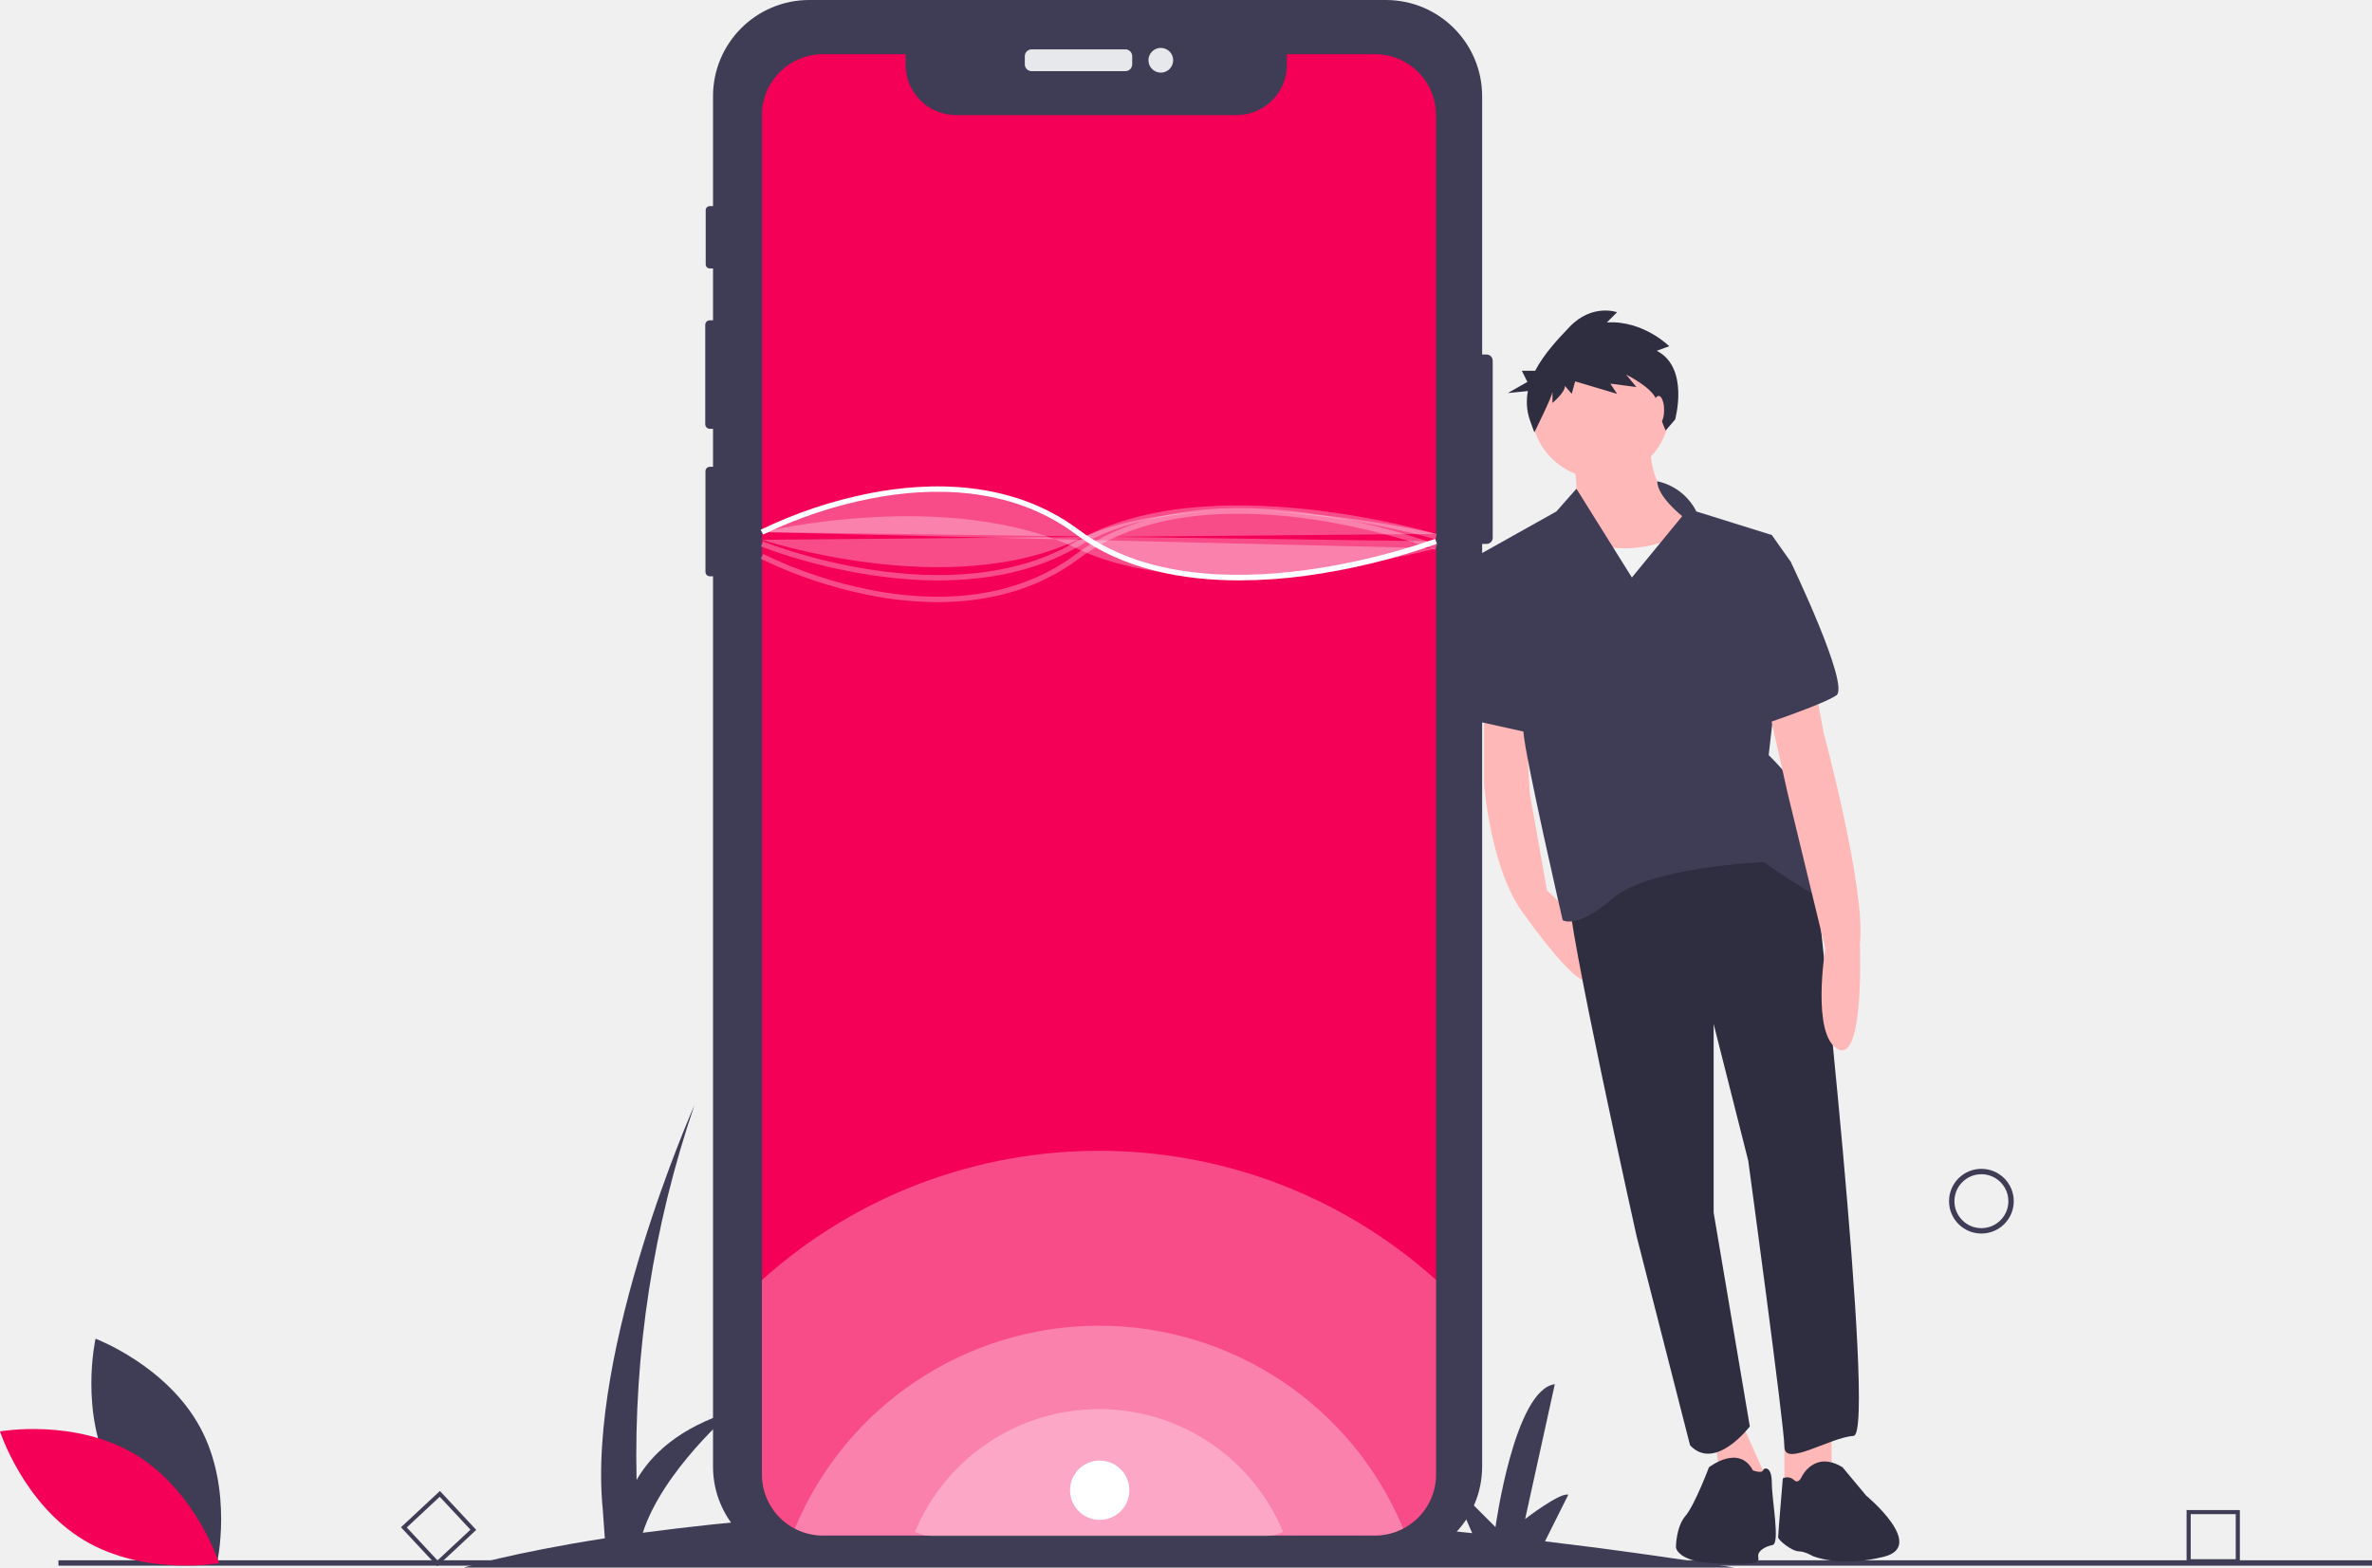
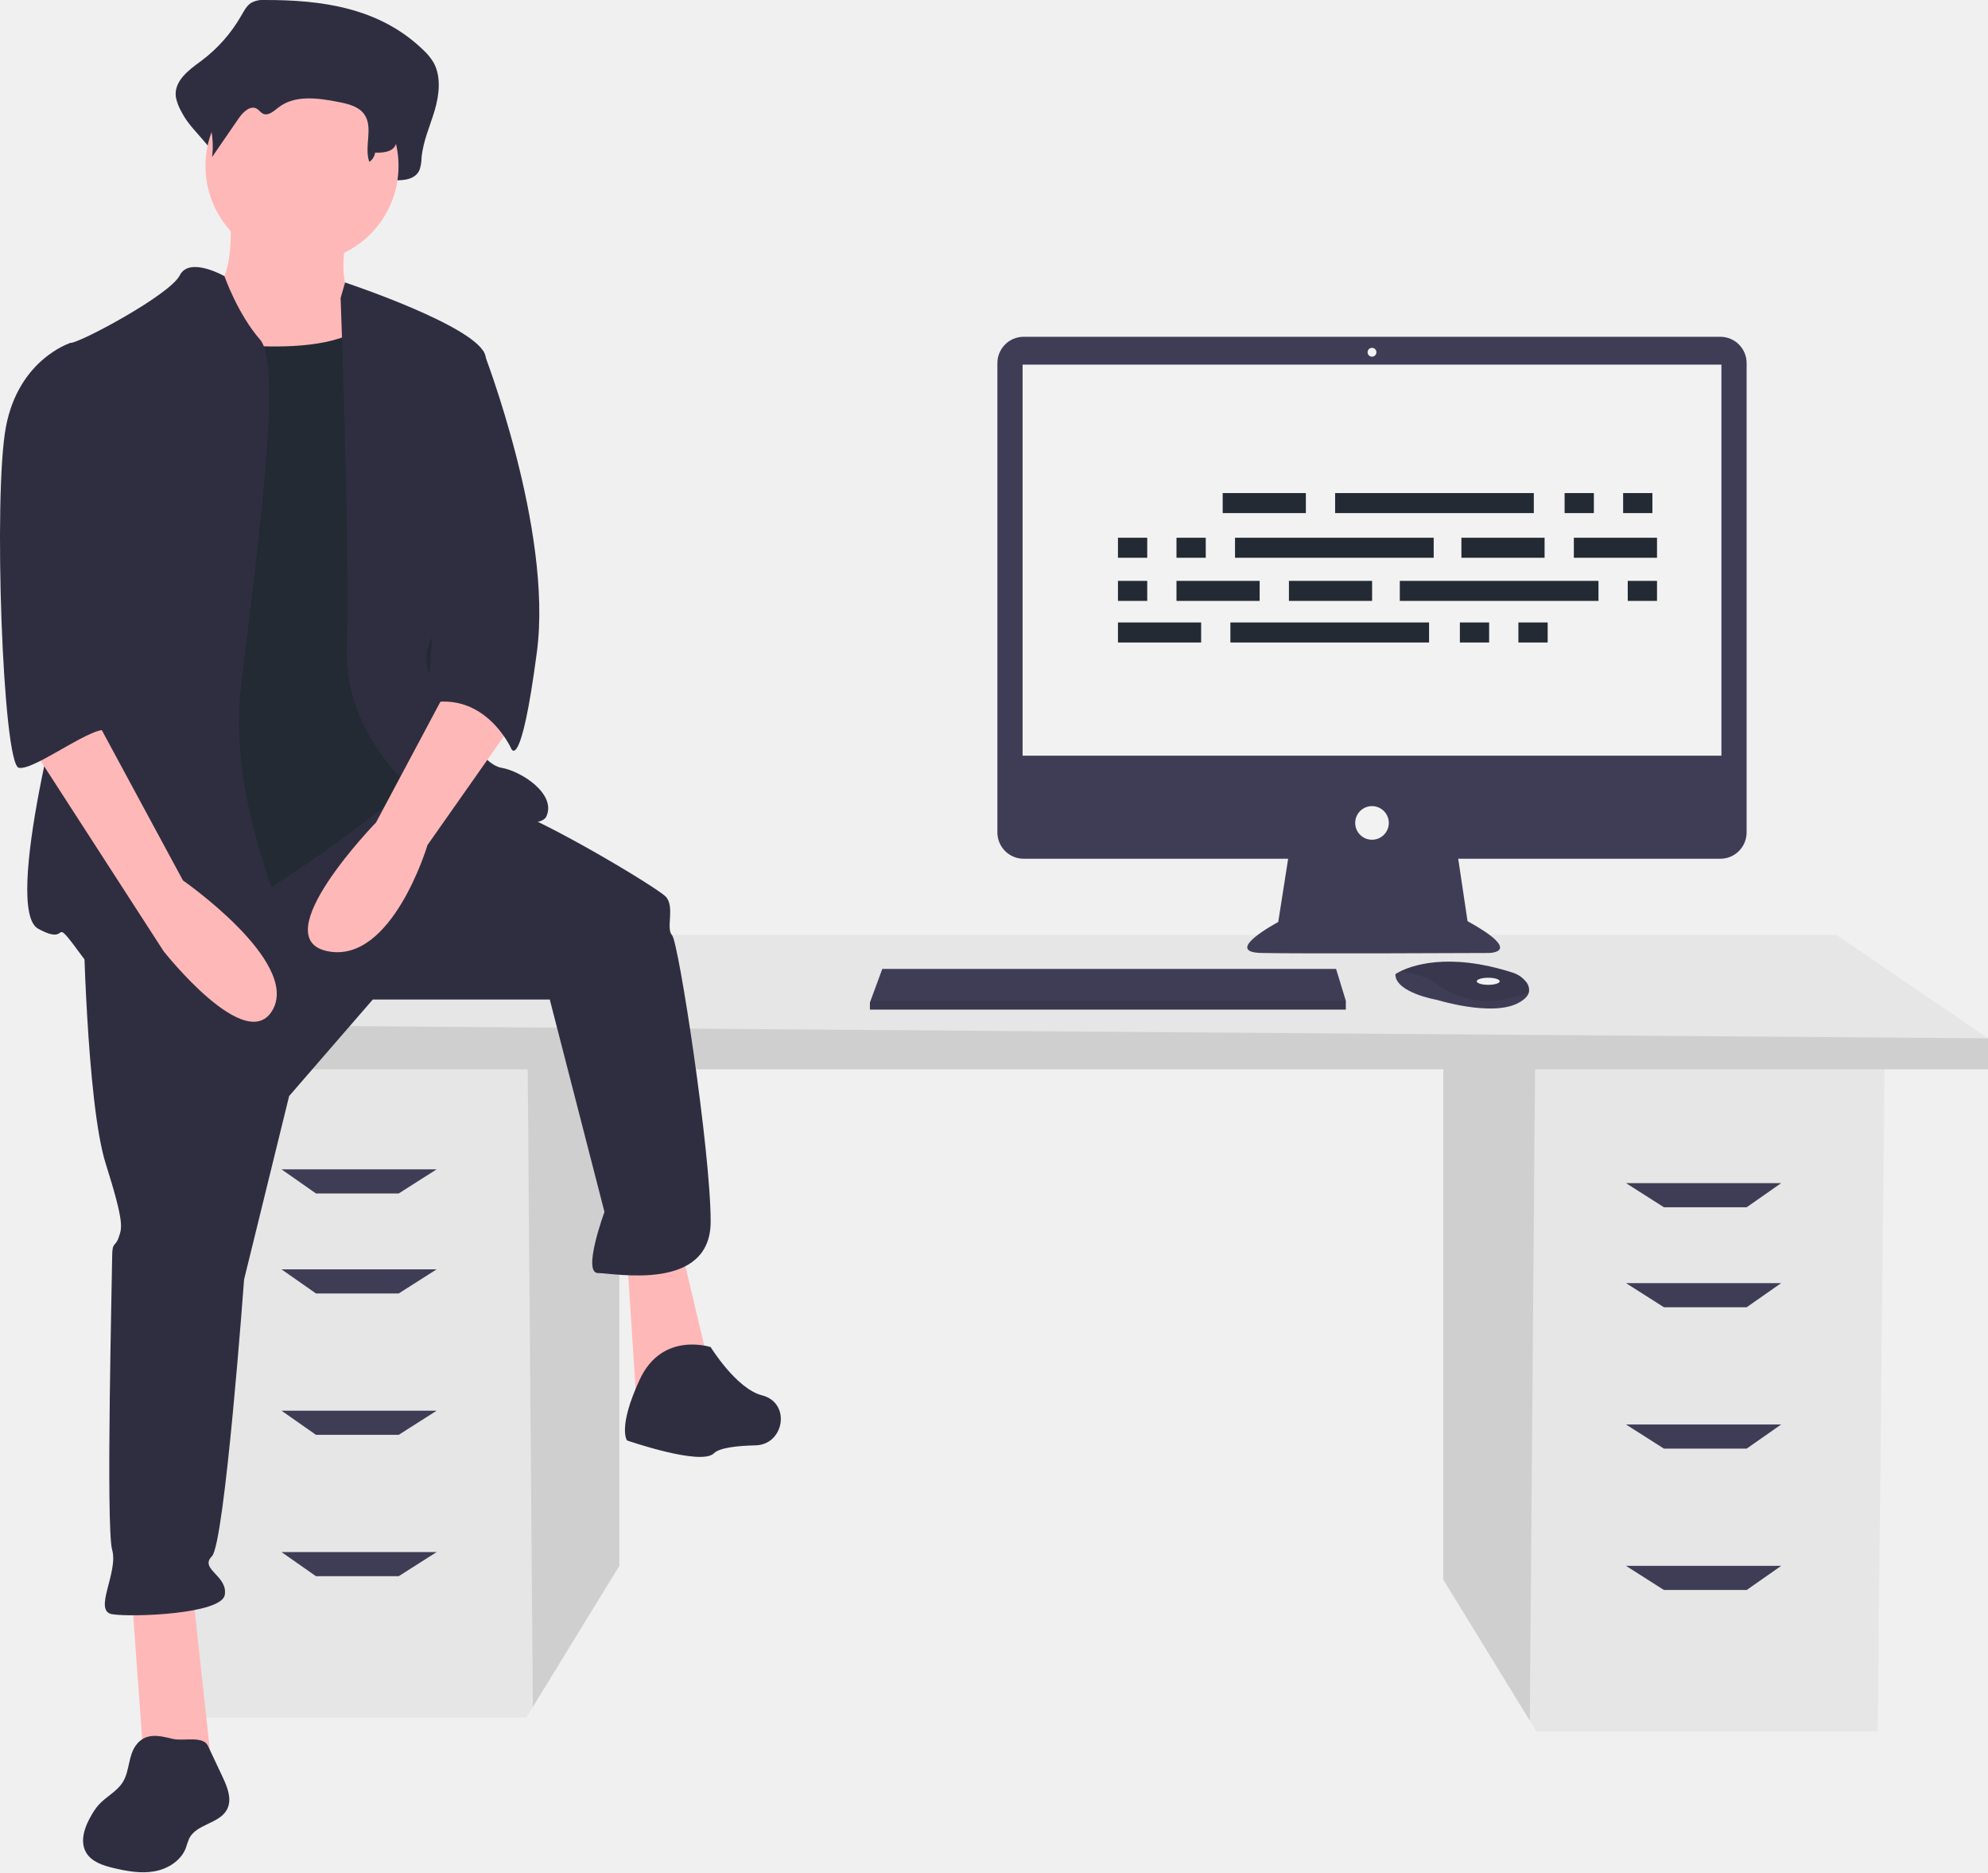
- <svg xmlns="http://www.w3.org/2000/svg" id="f7bb3db6-0aca-42e3-bcc4-5e9b3a55e19d" data-name="Layer 1" width="879.5" height="581.351" viewBox="0 0 879.5 581.351">
-   <path d="M803.25,740.675q-36.476-5.71-70.143-9.714L741.75,713.675c-3-1-16,9-16,9l11-50c-15,2-22,53-22,53l-17-17,8.368,19.247c-68.681-7.217-127.947-9.469-177.766-8.952L535.75,704.175c-3-1-16,9-16,9l11-50c-15,2-22,53-22,53l-17-17,8.863,20.386A997.852,997.852,0,0,0,398.591,727.777c7.382-22.996,33.159-45.102,33.159-45.102-19.821,6.166-30.132,16.212-35.469,25.525A401.561,401.561,0,0,1,417.75,569.175s-40,90-34,150l.761,10.658C349.712,735.262,332.25,740.675,332.25,740.675Z" transform="translate(-160.25 -159.3247)" fill="#3f3d56" />
-   <path d="M894.922,616.811a12,12,0,1,1,12-12A12.014,12.014,0,0,1,894.922,616.811Zm0-22a10,10,0,1,0,10,10A10.011,10.011,0,0,0,894.922,594.811Z" transform="translate(-160.25 -159.3247)" fill="#3f3d56" />
-   <path d="M990.75,739.101H971.009V719.36H990.75Zm-18.223-1.519h16.704v-16.704H972.527Z" transform="translate(-160.25 -159.3247)" fill="#3f3d56" />
-   <path d="M322.394,740.181l-13.465-14.436L323.365,712.28l13.465,14.436ZM311.075,725.819l11.394,12.215,12.215-11.394L323.29,714.426Z" transform="translate(-160.25 -159.3247)" fill="#3f3d56" />
-   <rect x="21.672" y="578.662" width="857.828" height="2" fill="#3f3d56" />
-   <path d="M713.725,293.085v65.68a2.296,2.296,0,0,1-2.29,2.29h-1.63v342.15a35.702,35.702,0,0,1-35.7,35.7H460.315a35.693,35.693,0,0,1-35.69-35.7v-330.15h-1.18a1.618,1.618,0,0,1-1.62-1.61v-37.38a1.62,1.62,0,0,1,1.62-1.62h1.18v-14.08H423.435a1.696,1.696,0,0,1-1.69-1.7v-36.87a1.694,1.694,0,0,1,1.69-1.69H424.625v-19.22H423.415a1.498,1.498,0,0,1-1.5-1.5v-20.12a1.507,1.507,0,0,1,1.5-1.51H424.625v-40.74a35.691,35.691,0,0,1,35.69-35.69H674.105a35.7,35.7,0,0,1,35.7,35.69v95.78H711.435A2.296,2.296,0,0,1,713.725,293.085Z" transform="translate(-160.25 -159.3247)" fill="#3f3d56" />
-   <rect x="379.979" y="18.307" width="39.823" height="8.086" rx="2.542" fill="#e6e8ec" />
-   <circle cx="430.41" cy="22.35" r="4.587" fill="#e6e8ec" />
-   <path d="M692.71,202.075v504.09a22.58,22.58,0,0,1-7.96,17.23,22.642,22.642,0,0,1-14.69,5.41H465.41a22.587,22.587,0,0,1-10.46-2.55,21.155,21.155,0,0,1-2.2-1.3,22.668,22.668,0,0,1-9.99-18.79v-504.09a22.649,22.649,0,0,1,22.65-22.65h30.63v3.93a18.65,18.65,0,0,0,18.65,18.65H618.77a18.65,18.65,0,0,0,18.65-18.65v-3.93h32.64A22.643,22.643,0,0,1,692.71,202.075Z" transform="translate(-160.25 -159.3247)" fill="#f50057" />
-   <path d="M692.71,634.005v72.16a22.58,22.58,0,0,1-7.96,17.23,22.642,22.642,0,0,1-14.69,5.41H465.41a22.587,22.587,0,0,1-10.46-2.55,21.155,21.155,0,0,1-2.2-1.3,22.668,22.668,0,0,1-9.99-18.79v-72.13a186.971,186.971,0,0,1,249.95-.03Z" transform="translate(-160.25 -159.3247)" fill="#fff" opacity="0.3" />
-   <path d="M680.54,726.235a22.41,22.41,0,0,1-10.48,2.57H465.41a22.587,22.587,0,0,1-10.46-2.55,122.161,122.161,0,0,1,225.59-.02Z" transform="translate(-160.25 -159.3247)" fill="#fff" opacity="0.3" />
-   <path d="M636,727.445A13.561,13.561,0,0,1,629.658,729H505.82a13.668,13.668,0,0,1-6.33-1.543A73.923,73.923,0,0,1,636,727.445Z" transform="translate(-160.25 -159.3247)" fill="#fff" opacity="0.3" />
-   <path d="M619.796,374.575c-20.529,0-43.058-3.909-60.646-17.1-24.487-18.365-54.657-17.385-75.653-13.328a164.863,164.863,0,0,0-40.274,13.415l-.925-1.773a166.957,166.957,0,0,1,40.768-13.595c21.409-4.144,52.197-5.134,77.285,13.682,47,35.25,131.158,3.59,132.001,3.268l.717,1.867a242.355,242.355,0,0,1-48.706,11.857A186.202,186.202,0,0,1,619.796,374.575Z" transform="translate(-160.25 -159.3247)" fill="#fff" />
-   <path d="M442.75,356.675s69-16.712,117,6.17,133-.17,133-.17" transform="translate(-160.25 -159.3247)" fill="#fff" opacity="0.3" />
-   <path d="M507.891,382.636a131.456,131.456,0,0,1-24.826-2.479A166.957,166.957,0,0,1,442.297,366.562l.925-1.773a164.862,164.862,0,0,0,40.274,13.415c20.996,4.057,51.166,5.037,75.653-13.328,25.066-18.8,60.177-18.747,85.212-15.392a242.355,242.355,0,0,1,48.706,11.857l-.717,1.867c-.845-.324-85.001-31.983-132.001,3.268C543.898,378.814,524.993,382.636,507.891,382.636Z" transform="translate(-160.25 -159.3247)" fill="#fff" opacity="0.3" />
-   <path d="M508.231,374.584c-34.634,0-65.391-12.425-65.852-12.615l.762-1.85c.685.282,69.088,27.899,116.1.064,47.825-28.32,132.906-3.041,133.759-2.782l-.58,1.914c-.845-.256-85.093-25.281-132.161,2.589C544.197,371.415,525.719,374.584,508.231,374.584Z" transform="translate(-160.25 -159.3247)" fill="#fff" opacity="0.3" />
-   <path d="M442.76,359.505s68.99,22.882,116.99,0,132.96-2.162,132.96-2.162" transform="translate(-160.25 -159.3247)" fill="#fff" opacity="0.3" />
-   <path d="M710.519,420.725v29.153s2.332,32.651,15.159,48.977c0,0,20.99,29.736,23.905,23.322l-3.59-21.115-12.152-11.536-6.414-36.149-1.749-32.651Z" transform="translate(-160.25 -159.3247)" fill="#ffb8b8" />
-   <polygon points="679.124 524.941 679.124 546.514 661.633 552.928 661.633 527.856 679.124 524.941" fill="#ffb8b8" />
-   <polygon points="643.558 522.609 655.219 548.846 638.894 555.843 635.395 530.189 643.558 522.609" fill="#ffb8b8" />
-   <path d="M832.961,480.779s23.322,210.483,14.576,211.066-25.654,11.661-25.654,4.081S808.472,589.811,808.472,589.811L795.645,539.085V609.052l13.41,79.296s-12.827,16.909-22.156,6.997l-19.824-77.546S740.838,500.02,742.004,490.691C742.004,490.691,802.059,439.382,832.961,480.779Z" transform="translate(-160.25 -159.3247)" fill="#2f2e41" />
-   <path d="M828.296,707.005s4.664-9.912,15.159-3.498l8.746,10.495S874.75,732.675,858.75,736.675c-16.491,4.123-26.372-.263-26.372-.263s-2.915-1.749-5.247-1.749-7.58-4.081-7.58-5.248,1.749-21.827,1.749-21.827a3.677,3.677,0,0,1,4.081.583C827.13,709.92,828.296,707.005,828.296,707.005Z" transform="translate(-160.25 -159.3247)" fill="#2f2e41" />
-   <path d="M793.896,703.507s11.078-8.746,16.326,1.166c0,0,3.304,1.166,3.693,0s3.304-1.749,3.304,4.664,3.166,22.41.251,22.993-5.831,2.332-5.247,4.664-3.166,2.661-16.576,2.078-13.993-5.831-13.993-5.831,0-7.58,3.498-11.661S793.896,703.507,793.896,703.507Z" transform="translate(-160.25 -159.3247)" fill="#2f2e41" />
-   <path d="M772.323,321.605s-2.915,21.573,15.742,29.153-41.397,32.651-47.228,18.075,1.166-19.241,1.166-19.241,5.831-5.831.583-21.573Z" transform="translate(-160.25 -159.3247)" fill="#ffb8b8" />
-   <circle cx="593.415" cy="151.785" r="25.654" fill="#ffb8b8" />
-   <path d="M783.401,357.755s-17.492,9.329-34.4,2.332-16.326,23.322-16.326,23.322l8.746,22.739,60.638-5.831-4.081-34.983Z" transform="translate(-160.25 -159.3247)" fill="#f2f2f2" />
-   <path d="M774.711,337.804a21.166,21.166,0,0,1,14.521,11.205l27.987,8.746,6.997,9.912-8.163,71.716s15.159,14.576,15.159,22.739,18.658,36.149,9.329,32.651-26.238-15.743-26.238-15.743-42.563,1.749-55.973,13.41-18.658,8.163-18.658,8.163-13.993-60.638-14.576-69.967-16.909-65.302-16.909-65.302l29.153-16.326,7.425-8.425,20.561,32.913L783.984,350.758S774.766,343.508,774.711,337.804Z" transform="translate(-160.25 -159.3247)" fill="#3f3d56" />
-   <path d="M832.961,412.562l3.498,18.658s15.743,58.306,13.41,78.129c0,0,1.749,44.312-8.163,39.065s-4.664-37.316-4.664-37.316L823.049,453.376l-7.58-33.817Z" transform="translate(-160.25 -159.3247)" fill="#ffb8b8" />
-   <path d="M818.384,364.168l5.831,3.498s22.156,46.061,16.909,49.56S813.137,428.304,813.137,428.304Z" transform="translate(-160.25 -159.3247)" fill="#3f3d56" />
-   <polygon points="561.93 206.01 548.228 205.718 545.022 211.257 549.103 267.814 570.093 272.478 561.93 206.01" fill="#3f3d56" />
-   <path d="M774.556,289.413l4.624-1.681s-9.668-9.669-23.12-8.828l3.783-3.783s-9.248-3.363-17.656,5.465c-4.42,4.641-9.533,10.095-12.721,16.24h-4.952l2.067,4.134-7.234,4.134,7.425-.743a20.859,20.859,0,0,0,.702,10.706l1.681,4.624s6.726-13.452,6.726-15.133v4.204s4.624-3.783,4.624-6.306l2.522,2.943,1.261-4.624,15.554,4.624-2.522-3.783,9.669,1.261-3.783-4.624s10.93,5.465,11.35,10.089,3.306,10.652,3.306,10.652l3.498-4.081S786.747,295.719,774.556,289.413Z" transform="translate(-160.25 -159.3247)" fill="#2f2e41" />
-   <ellipse cx="614.988" cy="152.077" rx="2.041" ry="5.247" fill="#ffb8b8" />
-   <path d="M201.884,706.341c12.428,23.049,38.806,32.944,38.806,32.944s6.227-27.475-6.201-50.524-38.806-32.944-38.806-32.944S189.456,683.292,201.884,706.341Z" transform="translate(-160.25 -159.3247)" fill="#3f3d56" />
-   <path d="M210.427,698.758c22.438,13.5,31.08,40.314,31.08,40.314s-27.738,4.927-50.177-8.573S160.25,690.185,160.25,690.185,187.988,685.258,210.427,698.758Z" transform="translate(-160.25 -159.3247)" fill="#f50057" />
-   <path d="M442.76,356.675s68.99-36,116.99,0,132.96,3.402,132.96,3.402" transform="translate(-160.25 -159.3247)" fill="#fff" opacity="0.3" />
-   <circle cx="407.75" cy="552.675" r="11" fill="#fff" />
+ <svg xmlns="http://www.w3.org/2000/svg" id="b52d7e2d-d80f-4111-b6ed-d15502ee1edd" data-name="Layer 1" width="711.188" height="669.683" viewBox="0 0 711.188 669.683">
+   <polygon points="516.326 380.018 516.326 565.013 547.27 615.443 549.625 619.279 671.722 619.279 674.189 380.018 516.326 380.018" fill="#e6e6e6" />
+   <polygon points="516.326 380.018 516.326 565.013 547.27 615.443 549.169 380.018 516.326 380.018" opacity="0.1" />
+   <polygon points="221.566 375.084 221.566 560.08 190.622 610.51 188.267 614.345 66.17 614.345 63.703 375.084 221.566 375.084" fill="#e6e6e6" />
+   <polygon points="221.566 375.084 221.566 560.08 190.622 610.51 188.723 375.084 221.566 375.084" opacity="0.1" />
+   <polygon points="711.188 371.385 711.188 382.484 47.67 382.484 47.67 366.451 109.335 334.385 656.923 334.385 711.188 371.385" fill="#e6e6e6" />
+   <polygon points="711.188 371.385 711.188 382.484 47.67 382.484 47.67 366.451 711.188 371.385" opacity="0.1" />
+   <polygon points="142.635 426.883 113.035 426.883 100.702 418.25 156.201 418.25 142.635 426.883" fill="#3f3d56" />
+   <polygon points="142.635 462.649 113.035 462.649 100.702 454.016 156.201 454.016 142.635 462.649" fill="#3f3d56" />
+   <polygon points="142.635 513.215 113.035 513.215 100.702 504.581 156.201 504.581 142.635 513.215" fill="#3f3d56" />
+   <polygon points="142.635 563.78 113.035 563.78 100.702 555.147 156.201 555.147 142.635 563.78" fill="#3f3d56" />
+   <polygon points="595.257 431.816 624.857 431.816 637.19 423.183 581.691 423.183 595.257 431.816" fill="#3f3d56" />
+   <polygon points="595.257 467.582 624.857 467.582 637.19 458.949 581.691 458.949 595.257 467.582" fill="#3f3d56" />
+   <polygon points="595.257 518.148 624.857 518.148 637.19 509.515 581.691 509.515 595.257 518.148" fill="#3f3d56" />
+   <polygon points="595.257 568.713 624.857 568.713 637.19 560.08 581.691 560.08 595.257 568.713" fill="#3f3d56" />
+   <path d="M859.82,235.615H610.634a9.423,9.423,0,0,0-9.424,9.424V412.897a9.423,9.423,0,0,0,9.424,9.424h94.593l-3.544,22.626s-20.253,10.759-6.013,11.076,81.328,0,81.328,0,12.974,0-7.595-11.392l-3.334-22.31h93.75a9.423,9.423,0,0,0,9.424-9.424V245.039A9.423,9.423,0,0,0,859.82,235.615Z" transform="translate(-244.406 -115.1587)" fill="#3f3d56" />
+   <rect x="365.823" y="130.424" width="249.996" height="139.871" fill="#f2f2f2" />
+   <circle cx="490.821" cy="125.994" r="1.582" fill="#f2f2f2" />
+   <circle cx="490.821" cy="294.346" r="6.013" fill="#f2f2f2" />
+   <polygon points="481.452 357.952 481.452 361.117 311.202 361.117 311.202 358.585 311.436 357.952 315.632 346.56 477.971 346.56 481.452 357.952" fill="#3f3d56" />
+   <path d="M791.376,470.013c-.31,1.326-1.481,2.725-4.127,4.047-9.493,4.747-28.797-1.266-28.797-1.266s-14.873-2.532-14.873-9.177a11.866,11.866,0,0,1,1.304-.775c3.991-2.112,17.225-7.322,40.691.221a9.786,9.786,0,0,1,4.46,2.923A4.667,4.667,0,0,1,791.376,470.013Z" transform="translate(-244.406 -115.1587)" fill="#3f3d56" />
+   <path d="M791.376,470.013c-11.62,4.452-21.977,4.785-32.607-2.598a23.343,23.343,0,0,0-13.886-4.573c3.991-2.112,17.225-7.322,40.691.221a9.786,9.786,0,0,1,4.46,2.923A4.667,4.667,0,0,1,791.376,470.013Z" transform="translate(-244.406 -115.1587)" opacity="0.1" />
+   <ellipse cx="532.4" cy="350.99" rx="4.114" ry="1.266" fill="#f2f2f2" />
+   <polygon points="481.452 357.952 481.452 361.117 311.202 361.117 311.202 358.585 311.436 357.952 481.452 357.952" opacity="0.1" />
+   <path d="M339.068,115.159a8.554,8.554,0,0,0-4.961,1.108c-1.476,1.011-2.406,2.782-3.356,4.429a52.986,52.986,0,0,1-14.434,16.305c-4.289,3.142-9.742,7.06-9.008,12.853a17.372,17.372,0,0,0,2.091,5.426c3.957,7.987,14.754,14.159,13.692,23.273,3.931-6.581-1.327-9.835,2.604-16.416,1.872-3.134,5.124-6.672,7.951-4.704.946.659,1.568,1.841,2.553,2.419,2.351,1.38,4.853-1.258,6.934-3.126,7.177-6.443,17.383-4.755,26.314-2.747,4.216.948,8.847,2.191,11.34,6.221,3.277,5.298-3.113,11.02-4.728,17.01a3.264,3.264,0,0,0,3.503,4.062c2.68-.264,5.854-.481,6.013-1.657,3.372.12,7.503-.262,8.947-3.772a14.762,14.762,0,0,0,.693-4.293c.53-5.897,3.033-11.277,4.691-16.89s2.379-12.191-.419-17.167a19.864,19.864,0,0,0-3.666-4.456C379.94,117.67,359.063,115.136,339.068,115.159Z" transform="translate(-244.406 -115.1587)" fill="#2f2e41" />
+   <path d="M326.544,190.064s3.453,28.778-9.209,31.081,11.511,41.441,11.511,41.441l57.557,6.907-13.814-46.045s-9.209-3.453-3.453-26.476S326.544,190.064,326.544,190.064Z" transform="translate(-244.406 -115.1587)" fill="#ffb8b8" />
+   <polygon points="47.028 569.318 51.633 632.631 75.806 632.631 68.9 569.318 47.028 569.318" fill="#ffb8b8" />
+   <polygon points="224.303 449.6 227.756 502.552 254.233 491.041 243.872 447.298 224.303 449.6" fill="#ffb8b8" />
+   <path d="M274.167,442.738s1.151,66.766,8.058,88.637,5.756,23.023,4.605,26.476-2.302,1.151-2.302,6.907-2.302,96.695,0,104.753-6.907,21.872,0,23.023,39.139,0,40.29-6.907-9.209-9.209-4.605-13.814,11.511-98.998,11.511-98.998l16.116-65.615,29.93-34.534H441.082l19.569,75.975s-8.058,21.872-2.302,21.872,40.29,6.907,40.29-18.418S487.127,451.947,484.825,449.645s1.151-10.36-2.302-13.814-43.743-27.627-58.708-32.232S387.857,393.515,387.857,393.515Z" transform="translate(-244.406 -115.1587)" fill="#2f2e41" />
+   <path d="M498.639,596.991s-17.267-5.756-25.325,11.511-4.605,21.872-4.605,21.872,26.476,9.209,31.081,4.605c2.003-2.003,8.365-2.699,14.913-2.846,9.973-.224,12.626-14.333,3.207-17.619q-.421-.147-.853-.255C507.848,611.955,498.639,596.991,498.639,596.991Z" transform="translate(-244.406 -115.1587)" fill="#2f2e41" />
+   <circle cx="108.038" cy="59.365" r="34.534" fill="#ffb8b8" />
+   <path d="M307.55,235.534s56.406,11.511,70.219-6.907,19.569,51.801,19.569,51.801l6.907,73.673-10.36,40.29s-54.103,43.743-71.37,47.197-43.743,5.756-43.743,5.756,8.058-127.776,8.058-130.078S307.55,235.534,307.55,235.534Z" transform="translate(-244.406 -115.1587)" fill="#232a34" />
+   <path d="M324.704,213.945s-12.55-7.189-16.003-.282S273.016,237.836,269.562,237.836s6.907,95.544,2.302,107.056S245.389,440.436,258.051,447.343s3.453-6.907,16.116,10.36,74.824,17.267,78.277,10.36-27.627-58.708-21.872-107.056,14.965-115.114,6.907-124.323S324.704,213.945,324.704,213.945Z" transform="translate(-244.406 -115.1587)" fill="#2f2e41" />
+   <path d="M366.258,221.72l1.603-5.518s47.895,15.878,50.198,26.238,1.151,82.882-6.907,88.637-19.569,14.965-11.511,28.778,17.267,28.778,24.174,29.93,19.569,9.209,16.116,17.267-44.894-6.907-44.894-6.907-27.627-20.72-26.476-52.952S366.258,221.72,366.258,221.72Z" transform="translate(-244.406 -115.1587)" fill="#2f2e41" />
+   <path d="M406.548,357.554l-27.627,51.801s-40.29,41.441-17.267,46.045,35.685-37.987,35.685-37.987l29.93-42.592Z" transform="translate(-244.406 -115.1587)" fill="#ffb8b8" />
+   <path d="M340.75,124.195a7.838,7.838,0,0,0-4.039.783,9.413,9.413,0,0,0-2.732,3.131,39.773,39.773,0,0,1-11.75,11.524c-3.491,2.221-7.93,4.99-7.333,9.084a11.359,11.359,0,0,0,1.702,3.835,30.163,30.163,0,0,1,3.665,18.801l9.6-13.954c1.524-2.215,4.171-4.715,6.472-3.324.77.466,1.276,1.301,2.078,1.71,1.914.975,3.95-.889,5.644-2.21,5.842-4.554,14.15-3.361,21.421-1.942,3.432.67,7.202,1.549,9.231,4.397,3.372,4.733-.149,11.572,1.819,17.04a5.023,5.023,0,0,0,2.079-3.317c2.745.085,6.107-.185,7.283-2.666a9.188,9.188,0,0,0,.564-3.034c.432-4.168,2.469-7.971,3.819-11.938s1.937-8.616-.341-12.133a14.681,14.681,0,0,0-2.984-3.149C374.022,125.97,357.027,124.178,340.75,124.195Z" transform="translate(-244.406 -115.1587)" fill="#2f2e41" />
+   <path d="M406.548,237.836l10.725,2.847s24.96,63.919,19.204,107.662-9.209,34.534-9.209,34.534-9.209-20.72-29.93-16.116Z" transform="translate(-244.406 -115.1587)" fill="#2f2e41" />
+   <path d="M293.029,739.422c-2.776,3.772-2.219,9.165-4.678,13.151-2.131,3.455-6.148,5.267-8.814,8.329a22.326,22.326,0,0,0-2.266,3.26c-2.473,4.143-4.483,9.452-2.048,13.616,1.959,3.35,6.078,4.66,9.855,5.552,4.774,1.128,9.734,2.031,14.564,1.169s9.549-3.819,11.271-8.412a32.5,32.5,0,0,1,1.205-3.401c2.617-5.153,10.827-5.209,13.506-10.33,1.875-3.584.151-7.916-1.571-11.576l-5.261-11.177c-1.746-3.709-8.824-1.576-12.513-2.465C301.465,735.978,296.491,734.701,293.029,739.422Z" transform="translate(-244.406 -115.1587)" fill="#2f2e41" />
+   <path d="M254.598,380.577l48.348,74.824s29.93,37.987,39.139,20.72-32.232-46.045-32.232-46.045L278.772,372.519Z" transform="translate(-244.406 -115.1587)" fill="#ffb8b8" />
+   <path d="M278.772,240.138,269.562,237.836s-18.418,5.756-23.023,29.93-1.151,120.869,4.605,122.02,28.427-16.837,32.056-13.023-7.882-15.756-4.429-26.116S278.772,240.138,278.772,240.138Z" transform="translate(-244.406 -115.1587)" fill="#2f2e41" />
+   <g id="f3c2397c-d780-4cc6-97d8-1503d8277a2c" data-name="Group 13">
+     <rect id="ad41612f-86f7-46b2-a964-3a5da7bcf3cf" data-name="Rectangle 55" x="437.407" y="176.363" width="29.752" height="7.163" fill="#232a34" />
+     <rect id="b9a0b375-cc2a-4c59-8850-661af54e4f62" data-name="Rectangle 56" x="559.722" y="176.363" width="10.468" height="7.163" fill="#232a34" />
+     <rect id="e174c2ab-9bc5-41ec-b37c-b06fbf8a9878" data-name="Rectangle 57" x="580.659" y="176.363" width="10.468" height="7.163" fill="#232a34" />
+     <rect id="ba2479ac-4c7d-43b4-a028-73b1e20e4002" data-name="Rectangle 58" x="477.628" y="176.363" width="71.075" height="7.163" fill="#232a34" />
+     <rect id="ac60ef86-00f2-480b-8171-28b6fdfc1958" data-name="Rectangle 59" x="399.941" y="222.644" width="29.752" height="7.163" fill="#232a34" />
+     <rect id="b3d8298d-cd65-487a-8b19-4cee946356e7" data-name="Rectangle 60" x="522.256" y="222.644" width="10.468" height="7.163" fill="#232a34" />
+     <rect id="ed27f15f-f0c4-4569-8330-a6688f8e356c" data-name="Rectangle 61" x="543.193" y="222.644" width="10.468" height="7.163" fill="#232a34" />
+     <rect id="f685c005-adaf-4d60-acda-005b037d82a6" data-name="Rectangle 62" x="440.162" y="222.644" width="71.075" height="7.163" fill="#232a34" />
+     <rect id="eca7c7fc-83f8-48ca-a588-6606db47af3f" data-name="Rectangle 63" x="522.807" y="192.341" width="29.752" height="7.163" fill="#232a34" />
+     <rect id="a71b5b2f-f8b9-481d-a301-5e3357e5fe42" data-name="Rectangle 64" x="563.028" y="192.341" width="29.752" height="7.163" fill="#232a34" />
+     <rect id="abb3a25a-f854-41fc-8391-e6ad9fbe2417" data-name="Rectangle 66" x="399.941" y="192.341" width="10.468" height="7.163" fill="#232a34" />
+     <rect id="add2b425-b775-4eb5-9c25-8c4c14f957c9" data-name="Rectangle 67" x="420.878" y="192.341" width="10.468" height="7.163" fill="#232a34" />
+     <rect id="b7159612-3b84-4b0b-a885-612eaab04c06" data-name="Rectangle 68" x="441.815" y="192.341" width="71.075" height="7.163" fill="#232a34" />
+     <rect id="edfc7301-4de5-47dc-80e2-1ae2da982d6d" data-name="Rectangle 69" x="461.099" y="207.768" width="29.752" height="7.163" fill="#232a34" />
+     <rect id="e1009f91-6275-4375-80fa-0d778e331fdc" data-name="Rectangle 70" x="420.878" y="207.768" width="29.752" height="7.163" fill="#232a34" />
+     <rect id="a060fb9f-1f1a-4862-9a69-16dd49199e18" data-name="Rectangle 71" x="399.941" y="207.768" width="10.468" height="7.163" fill="#232a34" />
+     <rect id="b6754d5f-104f-449c-b9a9-cf9ac82bf5fe" data-name="Rectangle 73" x="582.312" y="207.768" width="10.468" height="7.163" fill="#232a34" />
+     <rect id="e6ed1ccd-2cfd-450f-a339-07df3a1ee6bb" data-name="Rectangle 74" x="500.768" y="207.768" width="71.075" height="7.163" fill="#232a34" />
+   </g>
</svg>
